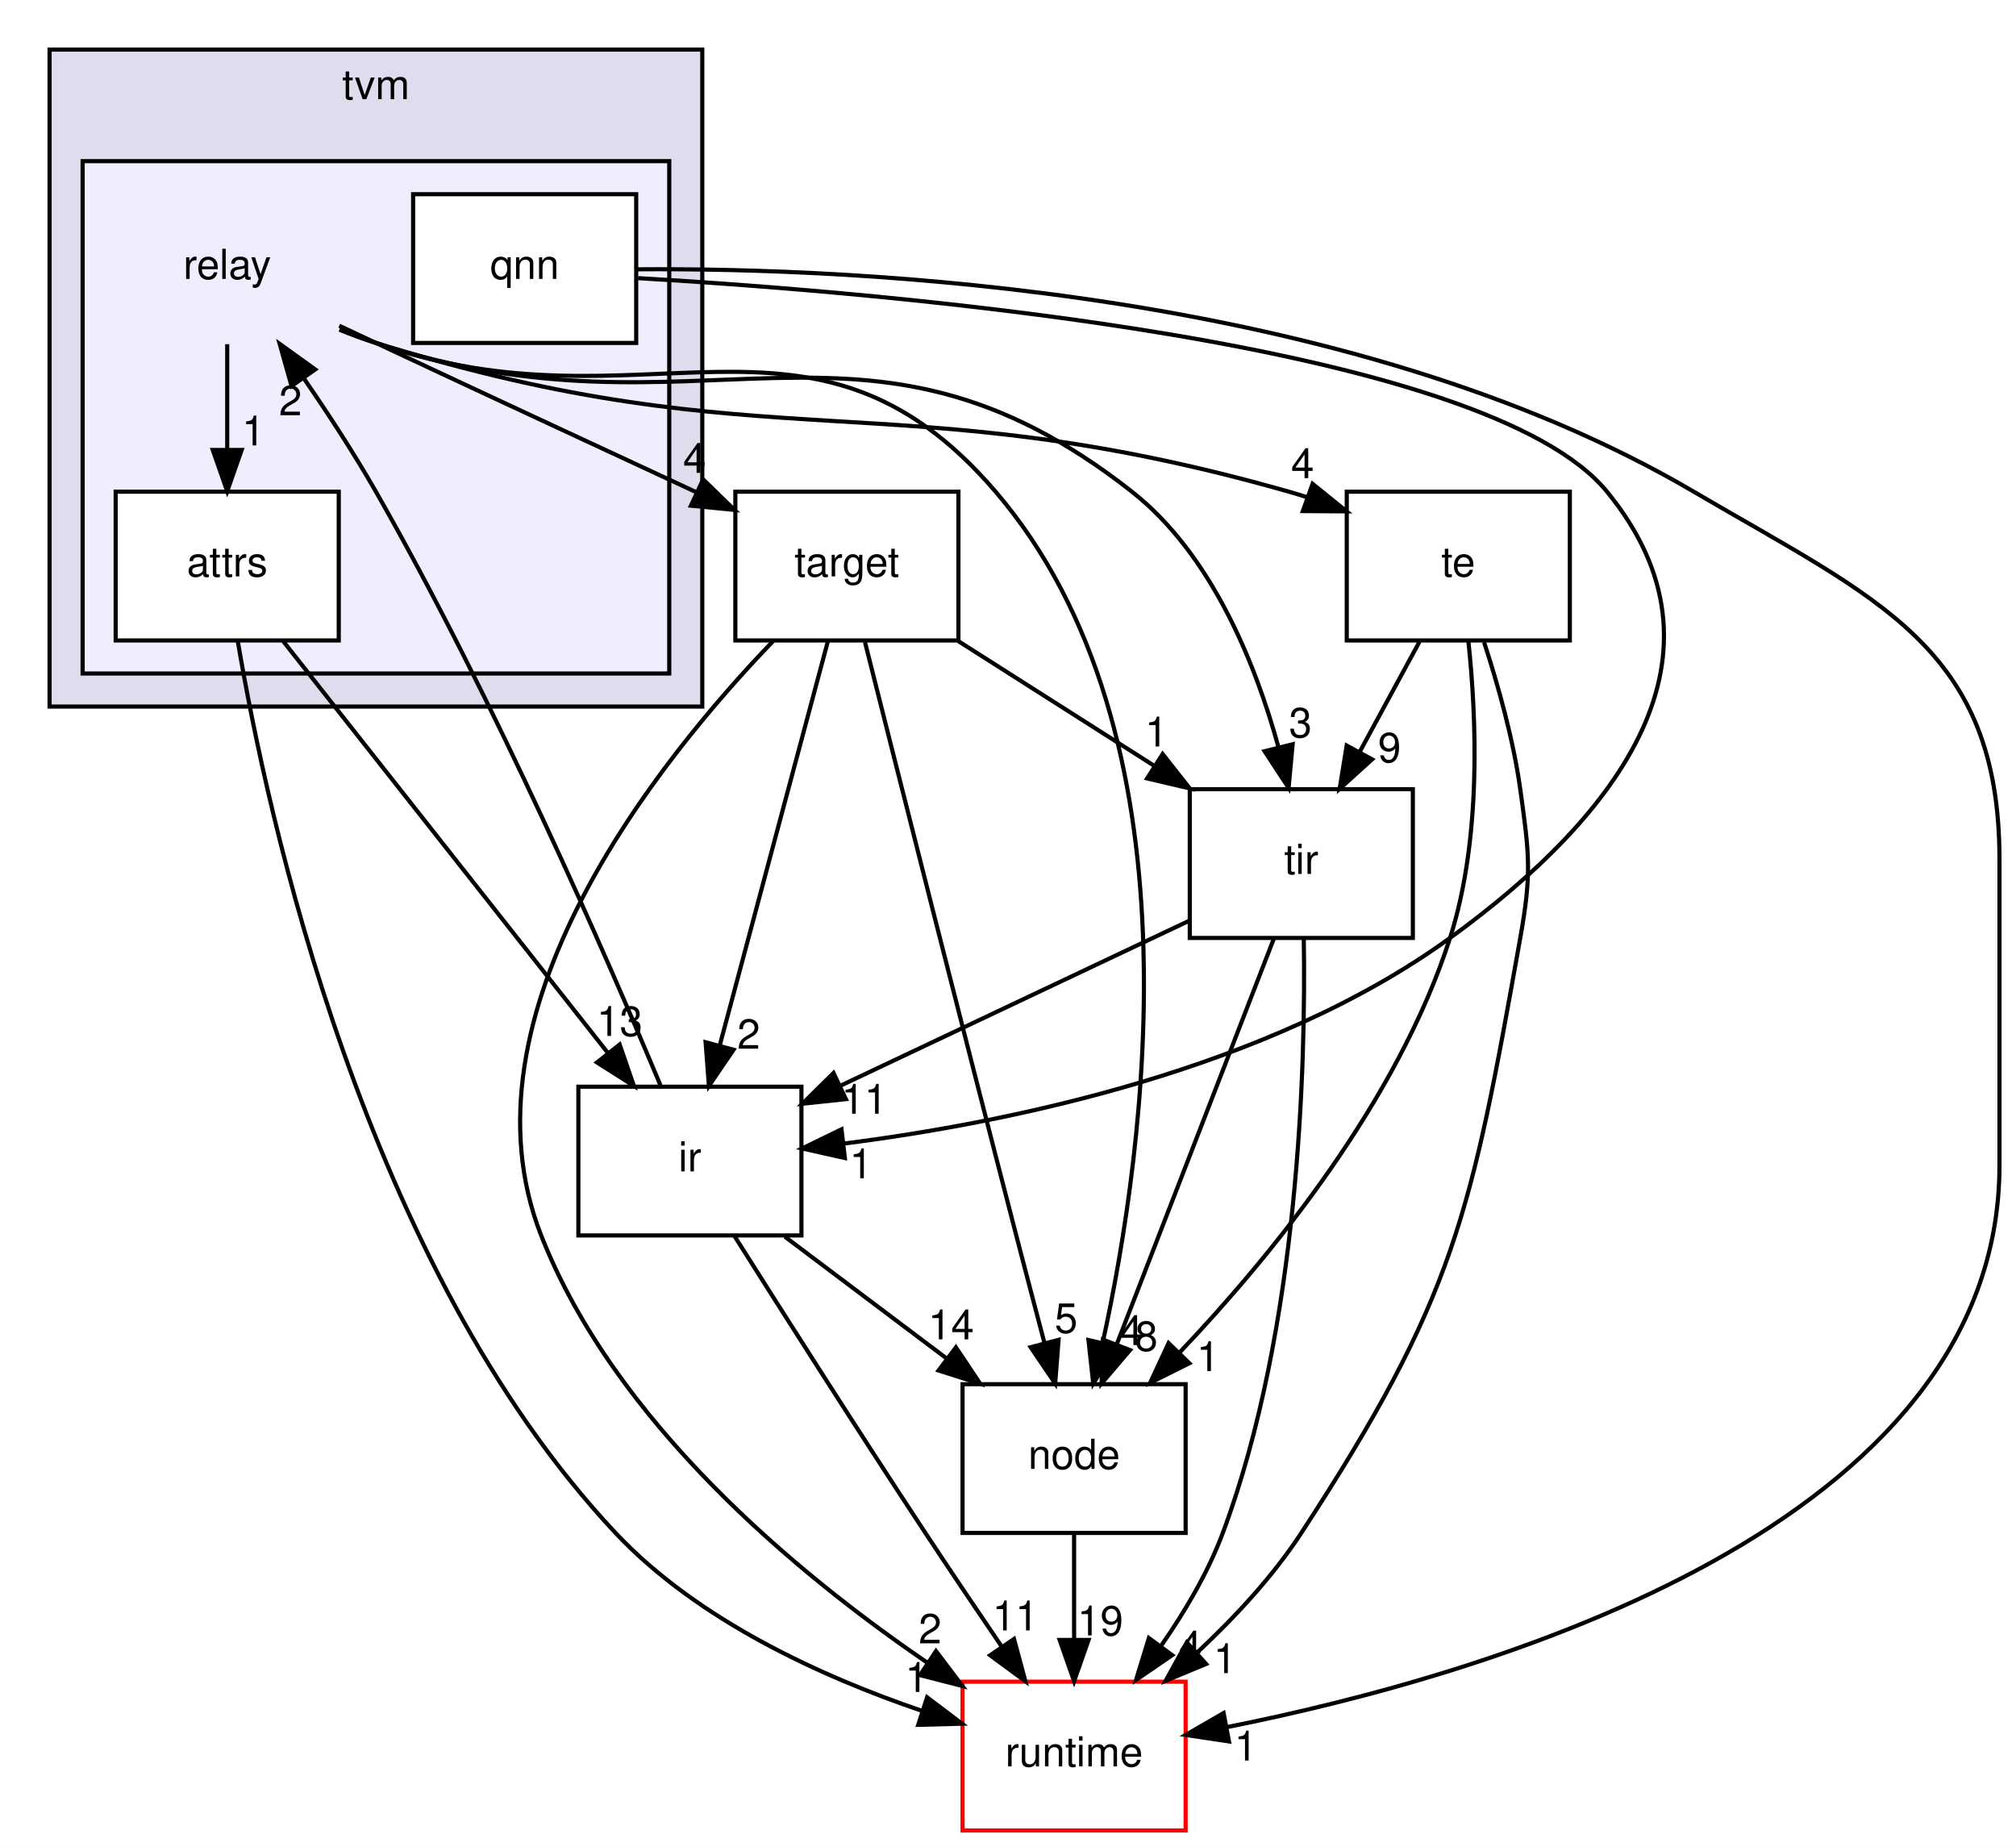
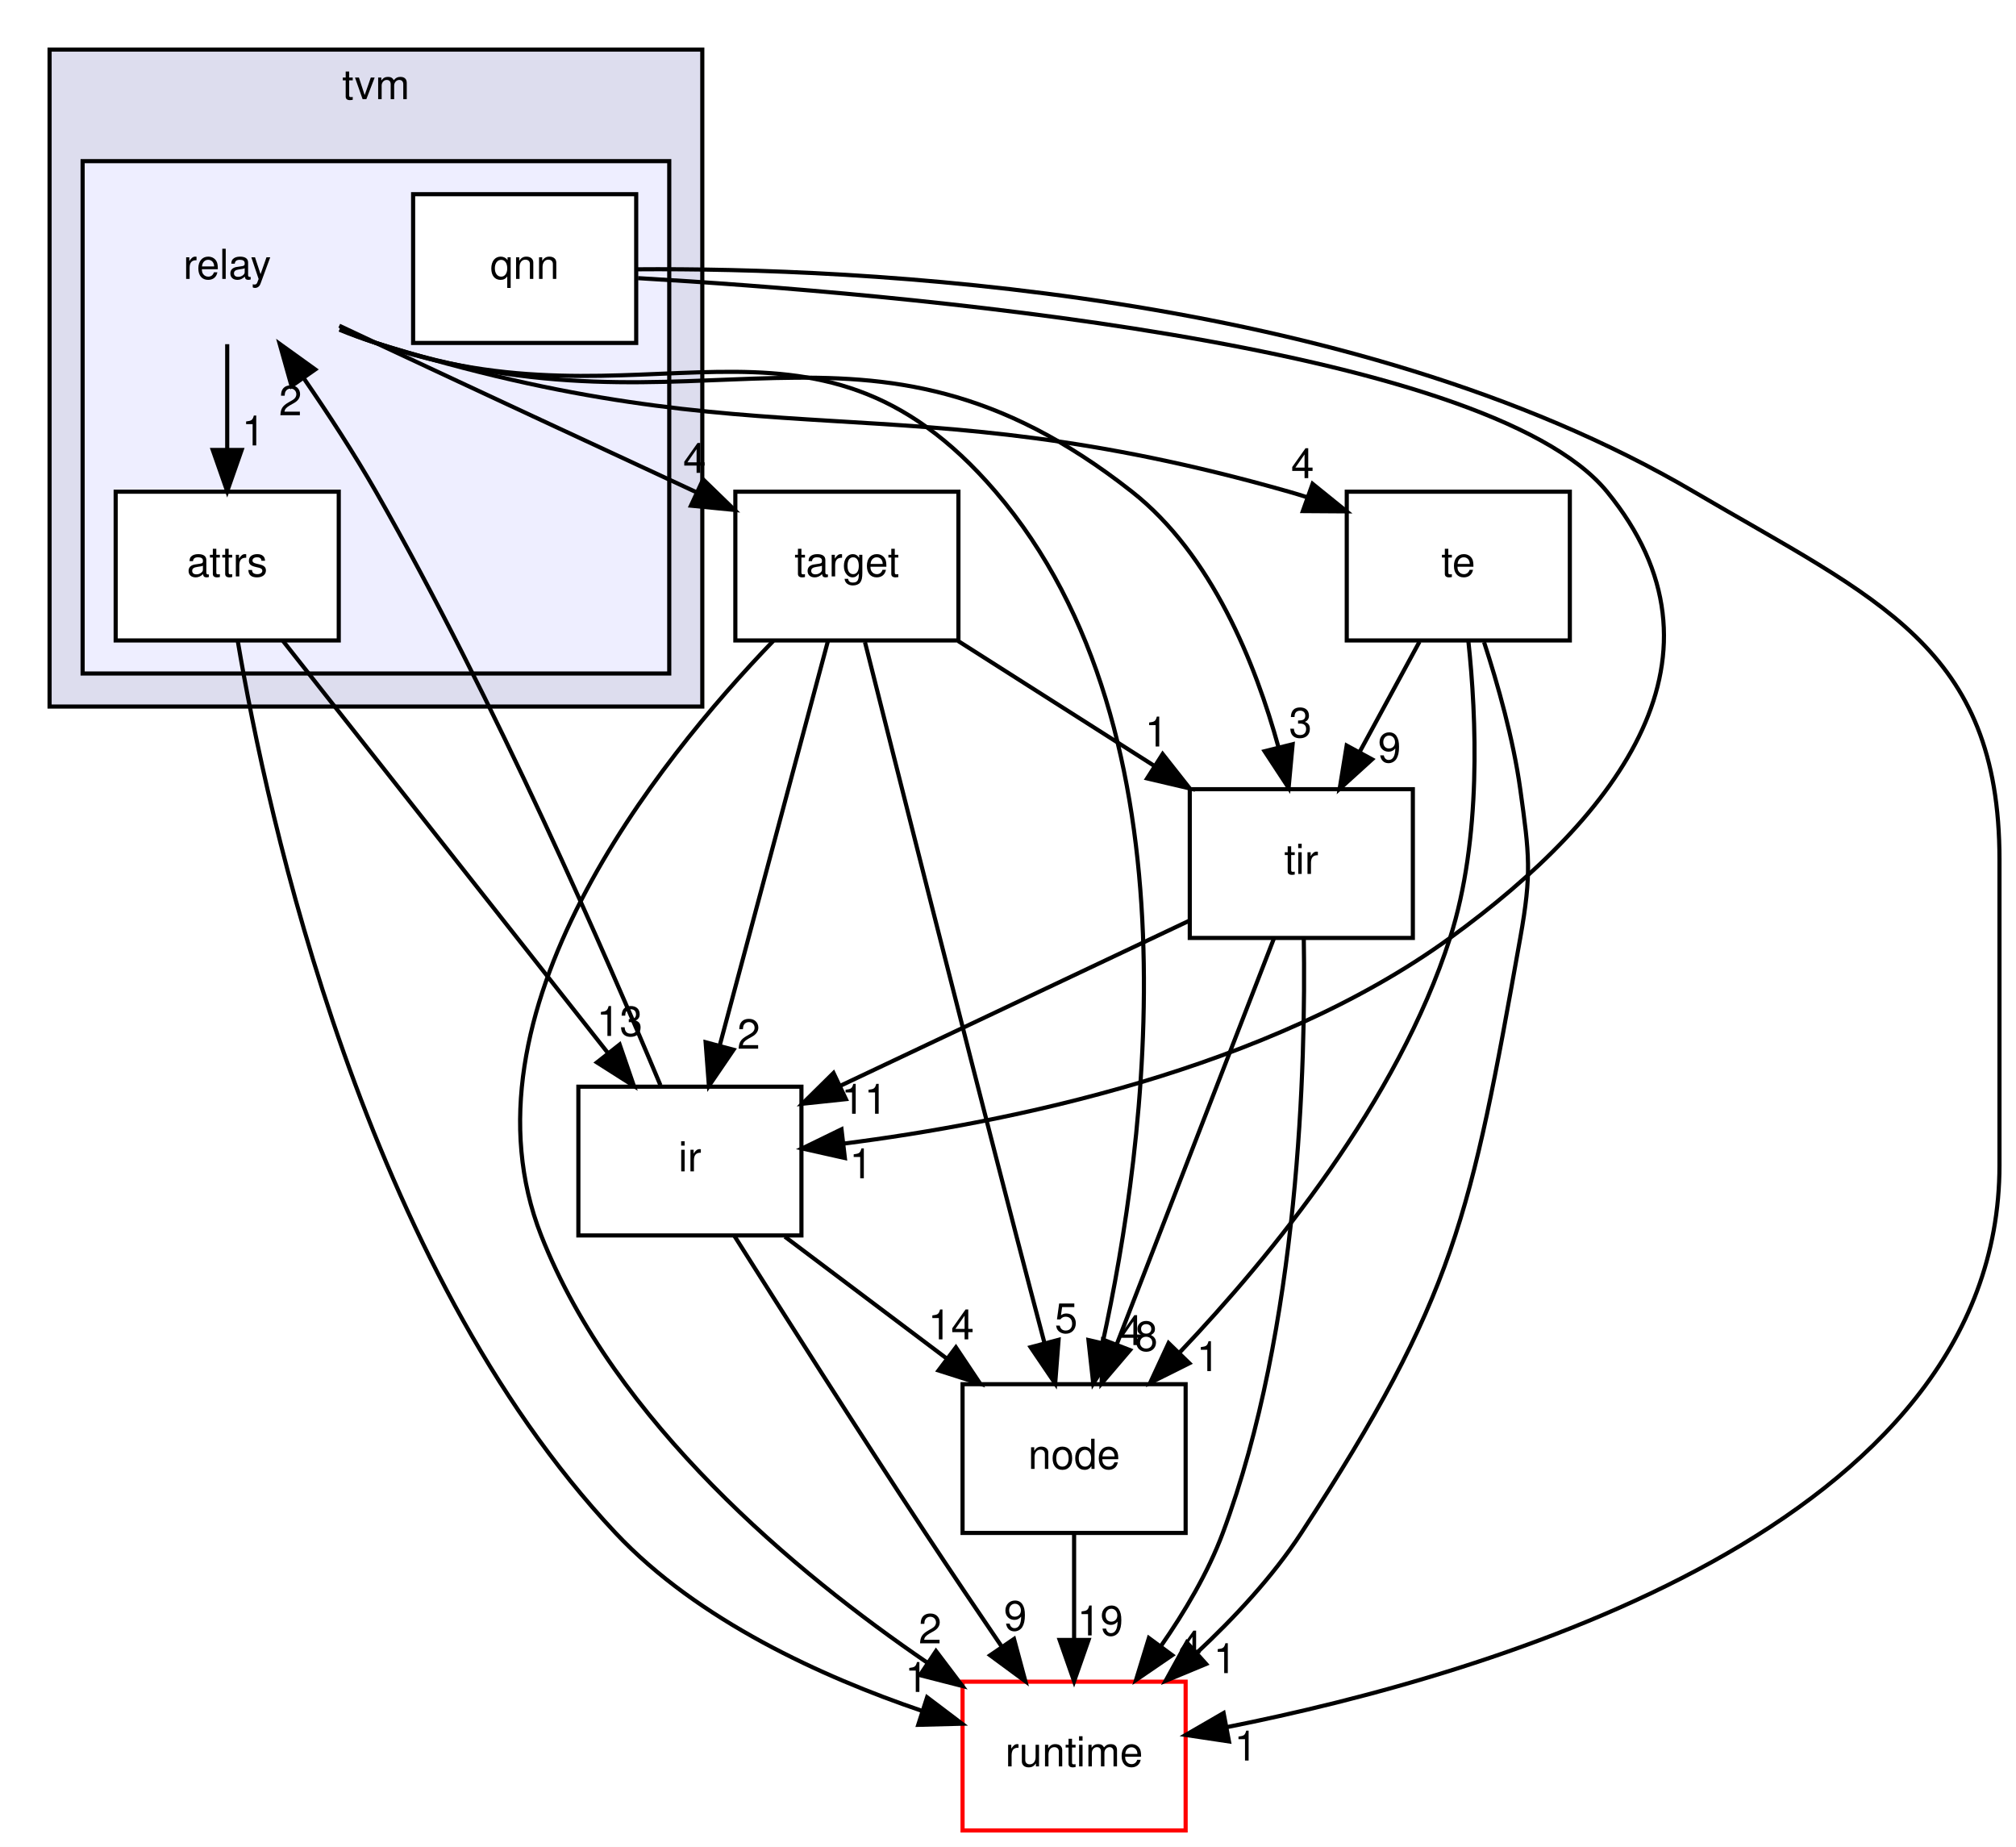
<svg xmlns="http://www.w3.org/2000/svg" xmlns:xlink="http://www.w3.org/1999/xlink" width="488pt" height="447pt" viewBox="0.00 0.00 488.00 447.00">
  <g id="graph0" class="graph" transform="scale(1 1) rotate(0) translate(4 443)">
    <polygon fill="white" stroke="none" points="-4,4 -4,-443 484,-443 484,4 -4,4" />
    <g id="clust1" class="cluster">
      <g id="a_clust1">
        <a xlink:href="dir_b4c7d8e826c599ba55146c099a14beb5.html" target="_top" xlink:title="tvm">
          <polygon fill="#ddddee" stroke="black" points="8,-272 8,-431 166,-431 166,-272 8,-272" />
          <text text-anchor="middle" x="87" y="-419" font-family="Helvetica,sans-Serif" font-size="10.00">tvm</text>
        </a>
      </g>
    </g>
    <g id="clust2" class="cluster">
      <g id="a_clust2">
        <a xlink:href="dir_63946bee875c6d52bce55e72a67a86ad.html" target="_top">
          <polygon fill="#eeeeff" stroke="black" points="16,-280 16,-404 158,-404 158,-280 16,-280" />
        </a>
      </g>
    </g>
    <g id="node1" class="node">
      <text text-anchor="middle" x="51" y="-375.5" font-family="Helvetica,sans-Serif" font-size="10.00">relay</text>
    </g>
    <g id="node2" class="node">
      <g id="a_node2">
        <a xlink:href="dir_519be2d4a83a987dbf989f1de527b870.html" target="_top" xlink:title="attrs">
          <polygon fill="white" stroke="black" points="78,-324 24,-324 24,-288 78,-288 78,-324" />
          <text text-anchor="middle" x="51" y="-303.5" font-family="Helvetica,sans-Serif" font-size="10.00">attrs</text>
        </a>
      </g>
    </g>
    <g id="edge1" class="edge">
      <path fill="none" stroke="black" d="M51,-359.697C51,-351.983 51,-342.712 51,-334.112" />
      <polygon fill="black" stroke="black" points="54.5,-334.104 51,-324.104 47.5,-334.104 54.5,-334.104" />
      <g id="a_edge1-headlabel">
        <a xlink:href="dir_000004_000011.html" target="_top" xlink:title="1">
          <text text-anchor="middle" x="57.339" y="-335.199" font-family="Helvetica,sans-Serif" font-size="10.00">1</text>
        </a>
      </g>
    </g>
    <g id="node4" class="node">
      <g id="a_node4">
        <a xlink:href="dir_f97d855a3173728370e632aa77170e34.html" target="_top" xlink:title="te">
          <polygon fill="none" stroke="black" points="376,-324 322,-324 322,-288 376,-288 376,-324" />
          <text text-anchor="middle" x="349" y="-303.5" font-family="Helvetica,sans-Serif" font-size="10.00">te</text>
        </a>
      </g>
    </g>
    <g id="edge2" class="edge">
      <path fill="none" stroke="black" d="M78.2,-363.191C81.126,-361.997 84.096,-360.903 87,-360 182.033,-330.464 212.284,-351.241 308,-324 309.436,-323.591 310.889,-323.147 312.349,-322.675" />
      <polygon fill="black" stroke="black" points="313.727,-325.9 321.966,-319.239 311.372,-319.308 313.727,-325.9" />
      <g id="a_edge2-headlabel">
        <a xlink:href="dir_000004_000021.html" target="_top" xlink:title="4">
          <text text-anchor="middle" x="311.298" y="-327.283" font-family="Helvetica,sans-Serif" font-size="10.00">4</text>
        </a>
      </g>
    </g>
    <g id="node5" class="node">
      <g id="a_node5">
        <a xlink:href="dir_5da96592f3a7c442b838b075c58254c2.html" target="_top" xlink:title="target">
          <polygon fill="none" stroke="black" points="228,-324 174,-324 174,-288 228,-288 228,-324" />
          <text text-anchor="middle" x="201" y="-303.5" font-family="Helvetica,sans-Serif" font-size="10.00">target</text>
        </a>
      </g>
    </g>
    <g id="edge3" class="edge">
      <path fill="none" stroke="black" d="M78.119,-364.173C81.114,-362.762 84.121,-361.349 87,-360 112.94,-347.845 142.247,-334.223 164.65,-323.832" />
      <polygon fill="black" stroke="black" points="166.199,-326.972 173.799,-319.591 163.254,-320.621 166.199,-326.972" />
      <g id="a_edge3-headlabel">
        <a xlink:href="dir_000004_000020.html" target="_top" xlink:title="4">
          <text text-anchor="middle" x="164.132" y="-328.56" font-family="Helvetica,sans-Serif" font-size="10.00">4</text>
        </a>
      </g>
    </g>
    <g id="node6" class="node">
      <g id="a_node6">
        <a xlink:href="dir_6cd4295f6ad5aa17e5b568d0e5b190e5.html" target="_top" xlink:title="node">
          <polygon fill="none" stroke="black" points="283,-108 229,-108 229,-72 283,-72 283,-108" />
          <text text-anchor="middle" x="256" y="-87.5" font-family="Helvetica,sans-Serif" font-size="10.00">node</text>
        </a>
      </g>
    </g>
    <g id="edge4" class="edge">
      <path fill="none" stroke="black" d="M78.273,-363.411C81.185,-362.174 84.131,-361.01 87,-360 151.672,-337.242 192.398,-376.069 237,-324 287.075,-265.542 273.383,-165.818 262.923,-118.057" />
      <polygon fill="black" stroke="black" points="266.295,-117.107 260.634,-108.152 259.475,-118.683 266.295,-117.107" />
      <g id="a_edge4-headlabel">
        <a xlink:href="dir_000004_000013.html" target="_top" xlink:title="4">
          <text text-anchor="middle" x="269.871" y="-117.47" font-family="Helvetica,sans-Serif" font-size="10.00">4</text>
        </a>
      </g>
    </g>
    <g id="node9" class="node">
      <g id="a_node9">
        <a xlink:href="dir_72c2f11201cd7636dc7624de0754daa5.html" target="_top" xlink:title="tir">
          <polygon fill="none" stroke="black" points="338,-252 284,-252 284,-216 338,-216 338,-252" />
          <text text-anchor="middle" x="311" y="-231.5" font-family="Helvetica,sans-Serif" font-size="10.00">tir</text>
        </a>
      </g>
    </g>
    <g id="edge5" class="edge">
      <path fill="none" stroke="black" d="M78.231,-363.289C81.152,-362.076 84.111,-360.95 87,-360 165.744,-334.105 204.856,-375.258 270,-324 289.355,-308.771 299.93,-282.305 305.467,-262.181" />
      <polygon fill="black" stroke="black" points="308.9,-262.879 307.923,-252.329 302.108,-261.186 308.9,-262.879" />
      <g id="a_edge5-headlabel">
        <a xlink:href="dir_000004_000008.html" target="_top" xlink:title="3">
          <text text-anchor="middle" x="310.786" y="-264.553" font-family="Helvetica,sans-Serif" font-size="10.00">3</text>
        </a>
      </g>
    </g>
    <g id="node7" class="node">
      <g id="a_node7">
        <a xlink:href="dir_404558507ed35459f0d7a6d81d8c508d.html" target="_top" xlink:title="runtime">
          <polygon fill="white" stroke="red" points="283,-36 229,-36 229,-0 283,-0 283,-36" />
          <text text-anchor="middle" x="256" y="-15.5" font-family="Helvetica,sans-Serif" font-size="10.00">runtime</text>
        </a>
      </g>
    </g>
    <g id="edge6" class="edge">
      <path fill="none" stroke="black" d="M53.569,-287.782C60.668,-245.763 84.209,-136.682 145,-72 164.963,-50.759 195.195,-37.102 219.07,-28.979" />
      <polygon fill="black" stroke="black" points="220.415,-32.223 228.864,-25.831 218.273,-25.559 220.415,-32.223" />
      <g id="a_edge6-headlabel">
        <a xlink:href="dir_000011_000009.html" target="_top" xlink:title="1">
          <text text-anchor="middle" x="217.862" y="-33.526" font-family="Helvetica,sans-Serif" font-size="10.00">1</text>
        </a>
      </g>
    </g>
    <g id="node8" class="node">
      <g id="a_node8">
        <a xlink:href="dir_dc867ff9a37cad1764f1670dc7eba6c1.html" target="_top" xlink:title="ir">
          <polygon fill="none" stroke="black" points="190,-180 136,-180 136,-144 190,-144 190,-180" />
          <text text-anchor="middle" x="163" y="-159.5" font-family="Helvetica,sans-Serif" font-size="10.00">ir</text>
        </a>
      </g>
    </g>
    <g id="edge7" class="edge">
      <path fill="none" stroke="black" d="M64.51,-287.871C84.103,-263.031 120.53,-216.846 143.17,-188.142" />
      <polygon fill="black" stroke="black" points="145.997,-190.208 149.442,-180.189 140.501,-185.873 145.997,-190.208" />
      <g id="a_edge7-headlabel">
        <a xlink:href="dir_000011_000006.html" target="_top" xlink:title="13">
          <text text-anchor="middle" x="146.001" y="-192.289" font-family="Helvetica,sans-Serif" font-size="10.00">13</text>
        </a>
      </g>
    </g>
    <g id="node3" class="node">
      <g id="a_node3">
        <a xlink:href="dir_d523279167051dc3aad9a40981221f4d.html" target="_top" xlink:title="qnn">
          <polygon fill="white" stroke="black" points="150,-396 96,-396 96,-360 150,-360 150,-396" />
          <text text-anchor="middle" x="123" y="-375.5" font-family="Helvetica,sans-Serif" font-size="10.00">qnn</text>
        </a>
      </g>
    </g>
    <g id="edge22" class="edge">
      <path fill="none" stroke="black" d="M150.045,-377.823C202.979,-378.229 322.387,-373.119 406,-324 450.355,-297.943 480,-286.442 480,-235 480,-235 480,-235 480,-161 480,-73.549 356.706,-37.699 293.063,-25.018" />
      <polygon fill="black" stroke="black" points="293.497,-21.538 283.02,-23.111 292.191,-28.416 293.497,-21.538" />
      <g id="a_edge22-headlabel">
        <a xlink:href="dir_000007_000009.html" target="_top" xlink:title="1">
          <text text-anchor="middle" x="297.558" y="-16.92" font-family="Helvetica,sans-Serif" font-size="10.00">1</text>
        </a>
      </g>
    </g>
    <g id="edge23" class="edge">
      <path fill="none" stroke="black" d="M150.45,-375.685C211.516,-372.125 355.544,-360.011 385,-324 417.217,-284.613 388.19,-245.876 347,-216 302.906,-184.017 239.876,-171.263 200.215,-166.226" />
      <polygon fill="black" stroke="black" points="200.512,-162.737 190.173,-165.052 199.699,-169.689 200.512,-162.737" />
      <g id="a_edge23-headlabel">
        <a xlink:href="dir_000007_000006.html" target="_top" xlink:title="1">
          <text text-anchor="middle" x="204.412" y="-157.834" font-family="Helvetica,sans-Serif" font-size="10.00">1</text>
        </a>
      </g>
    </g>
    <g id="edge8" class="edge">
      <path fill="none" stroke="black" d="M351.443,-287.796C353.395,-269.513 354.685,-239.991 347,-216 334.345,-176.497 303.81,-139.137 281.592,-115.728" />
      <polygon fill="black" stroke="black" points="283.893,-113.073 274.414,-108.341 278.873,-117.952 283.893,-113.073" />
      <g id="a_edge8-headlabel">
        <a xlink:href="dir_000021_000013.html" target="_top" xlink:title="1">
          <text text-anchor="middle" x="288.434" y="-111.173" font-family="Helvetica,sans-Serif" font-size="10.00">1</text>
        </a>
      </g>
    </g>
    <g id="edge9" class="edge">
      <path fill="none" stroke="black" d="M355.238,-287.593C358.567,-277.374 362.317,-264.124 364,-252 366.199,-236.152 366.807,-231.752 364,-216 352.037,-148.86 348.276,-129.108 311,-72 304.092,-61.416 294.703,-51.367 285.64,-42.921" />
      <polygon fill="black" stroke="black" points="287.948,-40.29 278.164,-36.227 283.279,-45.505 287.948,-40.29" />
      <g id="a_edge9-headlabel">
        <a xlink:href="dir_000021_000009.html" target="_top" xlink:title="1">
          <text text-anchor="middle" x="292.52" y="-38.073" font-family="Helvetica,sans-Serif" font-size="10.00">1</text>
        </a>
      </g>
    </g>
    <g id="edge10" class="edge">
      <path fill="none" stroke="black" d="M339.607,-287.697C335.235,-279.644 329.943,-269.894 325.105,-260.982" />
      <polygon fill="black" stroke="black" points="328.132,-259.223 320.285,-252.104 321.98,-262.563 328.132,-259.223" />
      <g id="a_edge10-headlabel">
        <a xlink:href="dir_000021_000008.html" target="_top" xlink:title="9">
          <text text-anchor="middle" x="332.342" y="-258.528" font-family="Helvetica,sans-Serif" font-size="10.00">9</text>
        </a>
      </g>
    </g>
    <g id="edge11" class="edge">
      <path fill="none" stroke="black" d="M205.378,-287.595C212.822,-258.051 228.457,-196.209 242,-144 244.184,-135.58 246.594,-126.415 248.789,-118.112" />
      <polygon fill="black" stroke="black" points="252.243,-118.739 251.422,-108.176 245.477,-116.946 252.243,-118.739" />
      <g id="a_edge11-headlabel">
        <a xlink:href="dir_000020_000013.html" target="_top" xlink:title="5">
          <text text-anchor="middle" x="254.067" y="-120.44" font-family="Helvetica,sans-Serif" font-size="10.00">5</text>
        </a>
      </g>
    </g>
    <g id="edge12" class="edge">
      <path fill="none" stroke="black" d="M183.181,-287.884C155.135,-258.765 105.945,-197.534 127,-144 144.789,-98.771 188.728,-62.284 220.385,-40.658" />
      <polygon fill="black" stroke="black" points="222.568,-43.41 228.956,-34.958 218.691,-37.581 222.568,-43.41" />
      <g id="a_edge12-headlabel">
        <a xlink:href="dir_000020_000009.html" target="_top" xlink:title="2">
          <text text-anchor="middle" x="221.147" y="-45.265" font-family="Helvetica,sans-Serif" font-size="10.00">2</text>
        </a>
      </g>
    </g>
    <g id="edge13" class="edge">
      <path fill="none" stroke="black" d="M196.416,-287.871C189.911,-263.564 177.937,-218.819 170.229,-190.013" />
      <polygon fill="black" stroke="black" points="173.566,-188.945 167.6,-180.189 166.804,-190.754 173.566,-188.945" />
      <g id="a_edge13-headlabel">
        <a xlink:href="dir_000020_000006.html" target="_top" xlink:title="2">
          <text text-anchor="middle" x="177.238" y="-189.183" font-family="Helvetica,sans-Serif" font-size="10.00">2</text>
        </a>
      </g>
    </g>
    <g id="edge14" class="edge">
      <path fill="none" stroke="black" d="M227.909,-287.876C242.158,-278.808 259.846,-267.552 275.236,-257.759" />
      <polygon fill="black" stroke="black" points="277.43,-260.511 283.988,-252.19 273.672,-254.606 277.43,-260.511" />
      <g id="a_edge14-headlabel">
        <a xlink:href="dir_000020_000008.html" target="_top" xlink:title="1">
          <text text-anchor="middle" x="275.922" y="-262.337" font-family="Helvetica,sans-Serif" font-size="10.00">1</text>
        </a>
      </g>
    </g>
    <g id="edge15" class="edge">
      <path fill="none" stroke="black" d="M256,-71.697C256,-63.983 256,-54.712 256,-46.112" />
      <polygon fill="black" stroke="black" points="259.5,-46.104 256,-36.104 252.5,-46.104 259.5,-46.104" />
      <g id="a_edge15-headlabel">
        <a xlink:href="dir_000013_000009.html" target="_top" xlink:title="19">
          <text text-anchor="middle" x="262.339" y="-47.199" font-family="Helvetica,sans-Serif" font-size="10.00">19</text>
        </a>
      </g>
    </g>
    <g id="edge16" class="edge">
      <path fill="none" stroke="black" d="M155.862,-180.363C143.297,-210.365 115.819,-273.541 87,-324 81.759,-333.176 75.451,-342.84 69.588,-351.367" />
      <polygon fill="black" stroke="black" points="66.572,-349.573 63.704,-359.773 72.306,-353.588 66.572,-349.573" />
      <g id="a_edge16-headlabel">
        <a xlink:href="dir_000006_000004.html" target="_top" xlink:title="2">
          <text text-anchor="middle" x="66.307" y="-342.5" font-family="Helvetica,sans-Serif" font-size="10.00">2</text>
        </a>
      </g>
    </g>
    <g id="edge17" class="edge">
      <path fill="none" stroke="black" d="M185.989,-143.697C197.814,-134.796 212.392,-123.823 225.179,-114.199" />
      <polygon fill="black" stroke="black" points="227.391,-116.915 233.276,-108.104 223.181,-111.322 227.391,-116.915" />
      <g id="a_edge17-headlabel">
        <a xlink:href="dir_000006_000013.html" target="_top" xlink:title="14">
          <text text-anchor="middle" x="226.226" y="-118.845" font-family="Helvetica,sans-Serif" font-size="10.00">14</text>
        </a>
      </g>
    </g>
    <g id="edge18" class="edge">
      <path fill="none" stroke="black" d="M173.791,-143.85C185.154,-125.862 203.632,-96.812 220,-72 225.972,-62.947 232.617,-53.102 238.556,-44.382" />
      <polygon fill="black" stroke="black" points="241.458,-46.338 244.209,-36.107 235.678,-42.39 241.458,-46.338" />
      <g id="a_edge18-headlabel">
-         <a xlink:href="dir_000006_000009.html" target="_top" xlink:title="11">
-           <text text-anchor="middle" x="241.775" y="-48.408" font-family="Helvetica,sans-Serif" font-size="10.00">11</text>
+         <a xlink:href="dir_000006_000009.html" target="_top" xlink:title="9">
+           <text text-anchor="middle" x="241.775" y="-48.408" font-family="Helvetica,sans-Serif" font-size="10.00">9</text>
        </a>
      </g>
    </g>
    <g id="edge19" class="edge">
      <path fill="none" stroke="black" d="M304.366,-215.871C294.909,-191.457 277.468,-146.426 266.316,-117.635" />
      <polygon fill="black" stroke="black" points="269.533,-116.25 262.658,-108.189 263.006,-118.778 269.533,-116.25" />
      <g id="a_edge19-headlabel">
        <a xlink:href="dir_000008_000013.html" target="_top" xlink:title="8">
          <text text-anchor="middle" x="273.479" y="-116.077" font-family="Helvetica,sans-Serif" font-size="10.00">8</text>
        </a>
      </g>
    </g>
    <g id="edge20" class="edge">
      <path fill="none" stroke="black" d="M311.598,-215.93C312.088,-185.842 310.593,-121.84 292,-72 288.422,-62.409 282.764,-52.864 276.984,-44.572" />
      <polygon fill="black" stroke="black" points="279.743,-42.416 270.998,-36.434 274.104,-46.564 279.743,-42.416" />
      <g id="a_edge20-headlabel">
        <a xlink:href="dir_000008_000009.html" target="_top" xlink:title="4">
          <text text-anchor="middle" x="284.16" y="-41.129" font-family="Helvetica,sans-Serif" font-size="10.00">4</text>
        </a>
      </g>
    </g>
    <g id="edge21" class="edge">
      <path fill="none" stroke="black" d="M283.855,-220.161C260.146,-208.947 225.536,-192.578 199.424,-180.227" />
      <polygon fill="black" stroke="black" points="200.76,-176.988 190.224,-175.876 197.767,-183.316 200.76,-176.988" />
      <g id="a_edge21-headlabel">
        <a xlink:href="dir_000008_000006.html" target="_top" xlink:title="11">
          <text text-anchor="middle" x="205.223" y="-173.458" font-family="Helvetica,sans-Serif" font-size="10.00">11</text>
        </a>
      </g>
    </g>
  </g>
</svg>
